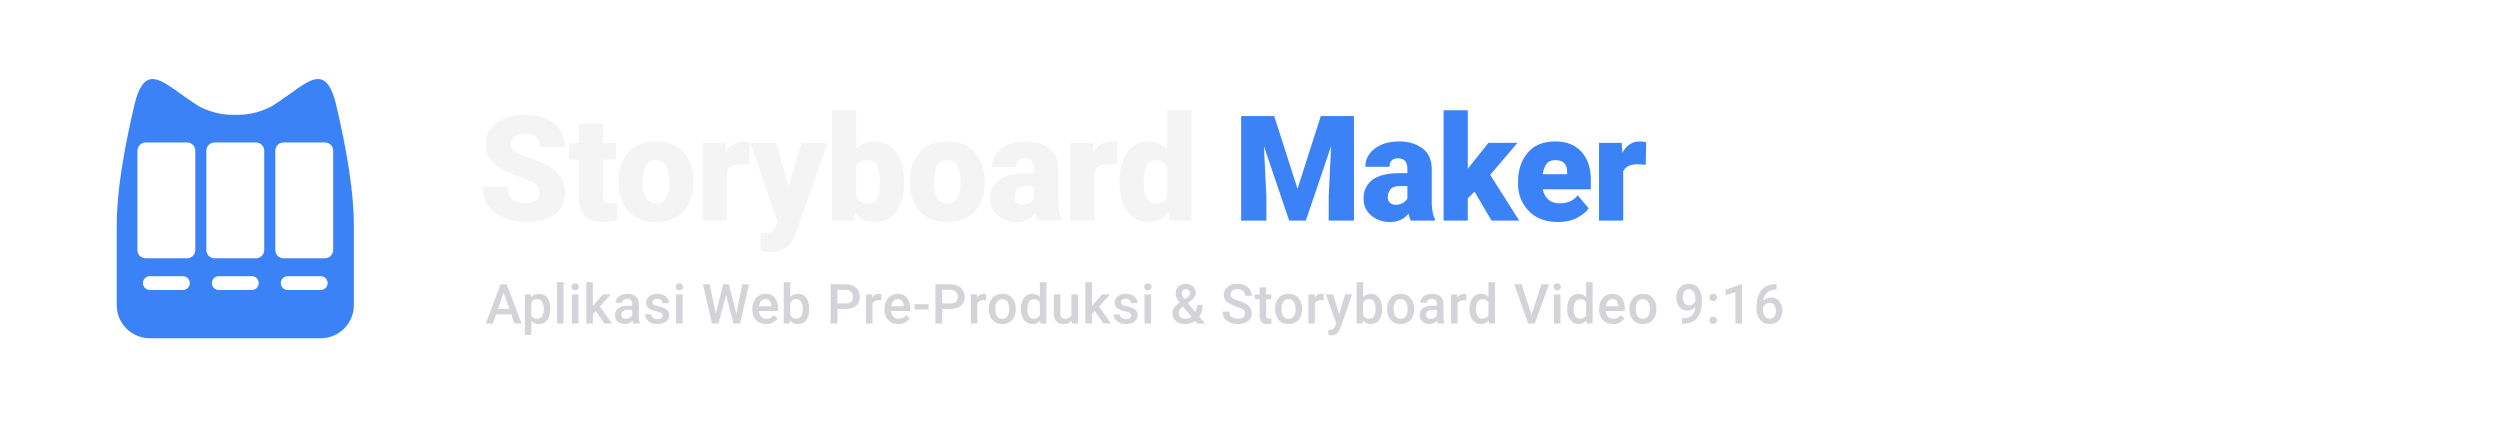
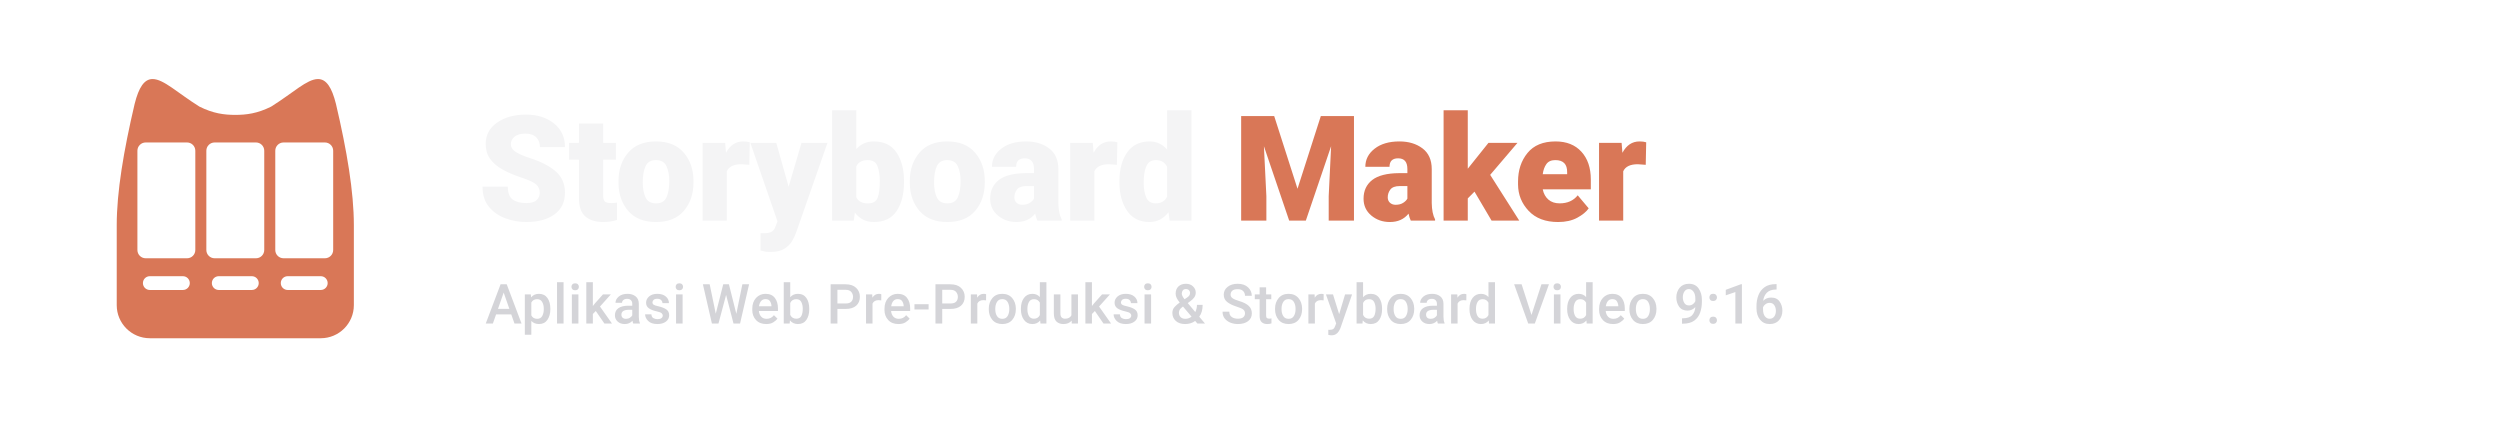
<svg xmlns="http://www.w3.org/2000/svg" viewBox="0 0 680 120" width="680" height="120">
  <g transform="translate(16, 8) scale(0.375)">
-     <path fill="#3B82F6" fill-rule="evenodd" d="     M 68 36     C 76 36 86 46 102 56     C 112 61 120 62 128 62     C 136 62 144 61 154 56     C 170 46 180 36 188 36     C 194 36 198 42 201 54     C 209 88 214 118 214 142     L 214 200     C 214 213.25 203.25 224 190 224     L 66 224     C 52.75 224 42 213.25 42 200     L 42 142     C 42 118 47 88 55 54     C 58 42 62 36 68 36     Z     M 57 88     A 6 6 0 0 1 63 82     L 93 82     A 6 6 0 0 1 99 88     L 99 160     A 6 6 0 0 1 93 166     L 63 166     A 6 6 0 0 1 57 160     Z     M 107 88     A 6 6 0 0 1 113 82     L 143 82     A 6 6 0 0 1 149 88     L 149 160     A 6 6 0 0 1 143 166     L 113 166     A 6 6 0 0 1 107 160     Z     M 157 88     A 6 6 0 0 1 163 82     L 193 82     A 6 6 0 0 1 199 88     L 199 160     A 6 6 0 0 1 193 166     L 163 166     A 6 6 0 0 1 157 160     Z     M 61 184     A 5 5 0 0 1 66 179     L 90 179     A 5 5 0 0 1 95 184     A 5 5 0 0 1 90 189     L 66 189     A 5 5 0 0 1 61 184     Z     M 111 184     A 5 5 0 0 1 116 179     L 140 179     A 5 5 0 0 1 145 184     A 5 5 0 0 1 140 189     L 116 189     A 5 5 0 0 1 111 184     Z     M 161 184     A 5 5 0 0 1 166 179     L 190 179     A 5 5 0 0 1 195 184     A 5 5 0 0 1 190 189     L 166 189     A 5 5 0 0 1 161 184     Z   " />
+     <path fill="#D97757" fill-rule="evenodd" d="     M 68 36     C 76 36 86 46 102 56     C 112 61 120 62 128 62     C 136 62 144 61 154 56     C 170 46 180 36 188 36     C 194 36 198 42 201 54     C 209 88 214 118 214 142     L 214 200     C 214 213.25 203.25 224 190 224     L 66 224     C 52.75 224 42 213.25 42 200     L 42 142     C 42 118 47 88 55 54     C 58 42 62 36 68 36     Z     M 57 88     A 6 6 0 0 1 63 82     L 93 82     A 6 6 0 0 1 99 88     L 99 160     A 6 6 0 0 1 93 166     L 63 166     A 6 6 0 0 1 57 160     Z     M 107 88     A 6 6 0 0 1 113 82     L 143 82     A 6 6 0 0 1 149 88     L 149 160     A 6 6 0 0 1 143 166     L 113 166     A 6 6 0 0 1 107 160     Z     M 157 88     A 6 6 0 0 1 163 82     L 193 82     A 6 6 0 0 1 199 88     L 199 160     A 6 6 0 0 1 193 166     L 163 166     A 6 6 0 0 1 157 160     Z     M 61 184     A 5 5 0 0 1 66 179     L 90 179     A 5 5 0 0 1 95 184     A 5 5 0 0 1 90 189     L 66 189     A 5 5 0 0 1 61 184     Z     M 111 184     A 5 5 0 0 1 116 179     L 140 179     A 5 5 0 0 1 145 184     A 5 5 0 0 1 140 189     L 116 189     A 5 5 0 0 1 111 184     Z     M 161 184     A 5 5 0 0 1 166 179     L 190 179     A 5 5 0 0 1 195 184     A 5 5 0 0 1 190 189     L 166 189     A 5 5 0 0 1 161 184     Z   " />
  </g>
-   <text x="130" y="60" font-family="-apple-system, BlinkMacSystemFont, 'Segoe UI', Roboto, 'Inter', sans-serif" font-weight="800" font-size="40" fill="#F4F4F5" letter-spacing="-0.5">Storyboard <tspan fill="#3B82F6">Maker</tspan>
+   <text x="130" y="60" font-family="-apple-system, BlinkMacSystemFont, 'Segoe UI', Roboto, 'Inter', sans-serif" font-weight="800" font-size="40" fill="#F4F4F5" letter-spacing="-0.5">Storyboard <tspan fill="#D97757">Maker</tspan>
  </text>
  <text x="132" y="88" font-family="-apple-system, BlinkMacSystemFont, 'Segoe UI', Roboto, 'Inter', sans-serif" font-weight="500" font-size="15" fill="#D4D4D8" letter-spacing="0.2">Aplikasi Web Pre-Produksi &amp; Storyboard Video 9:16</text>
</svg>
